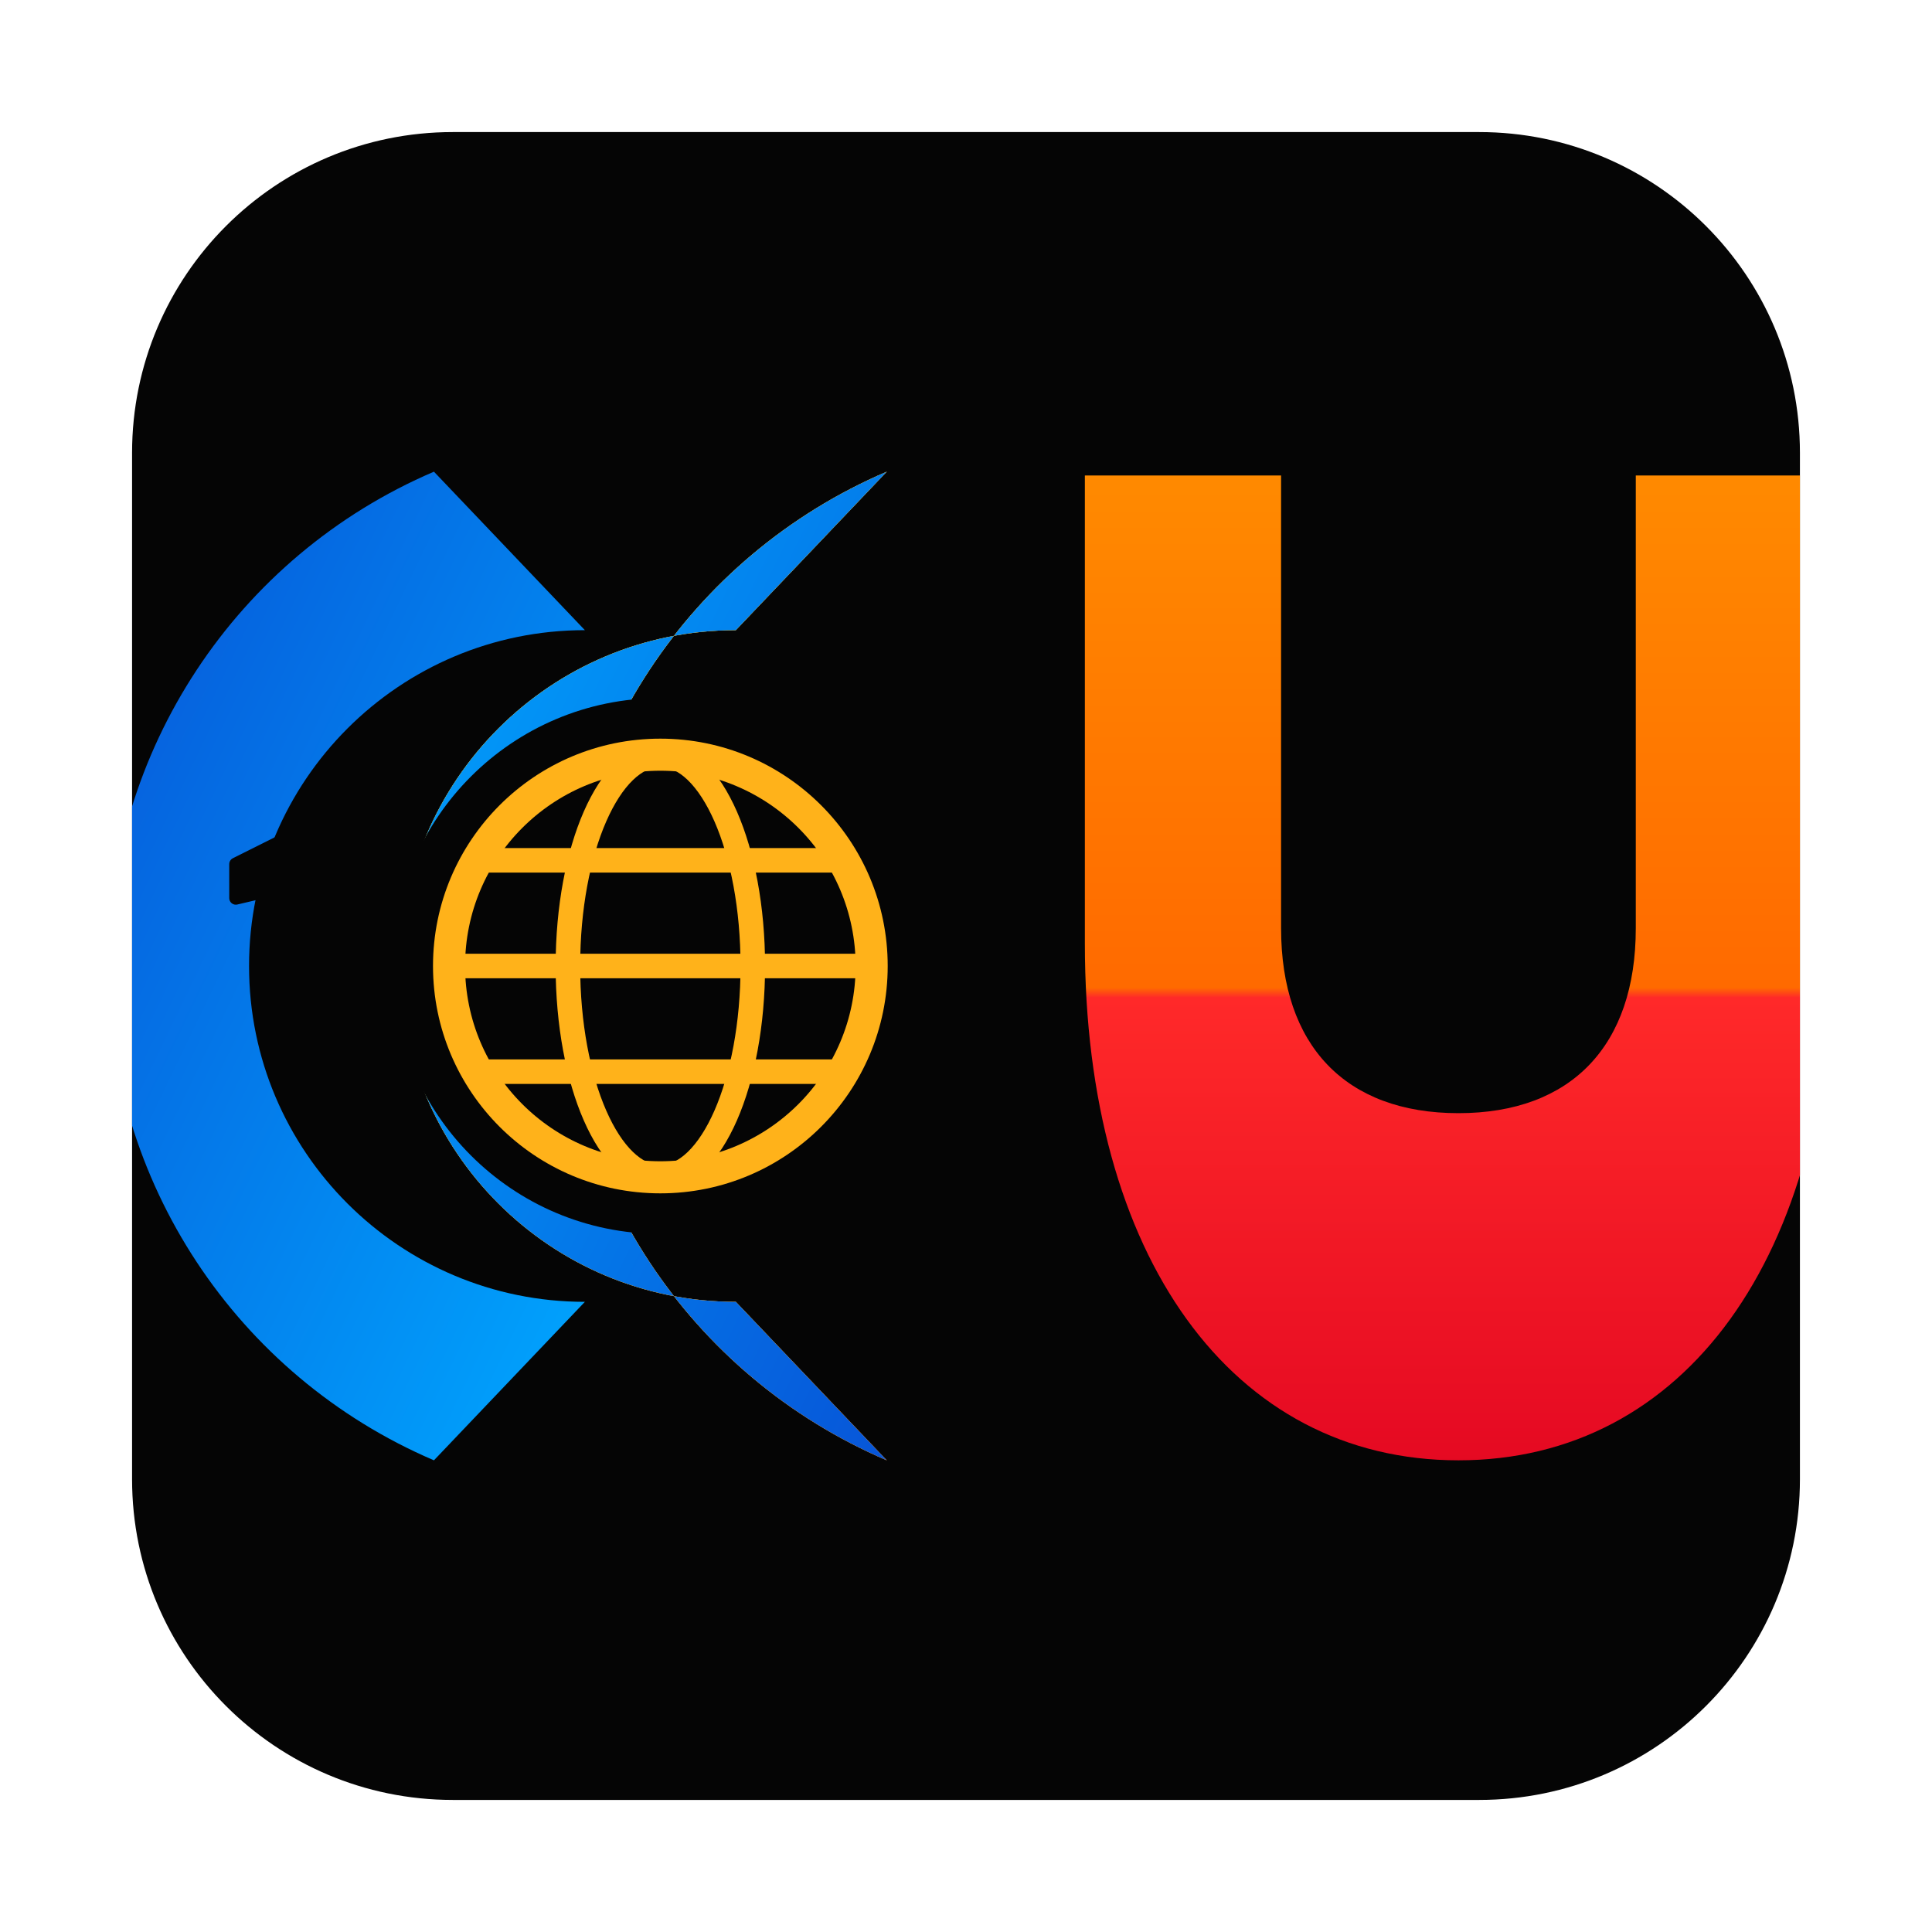
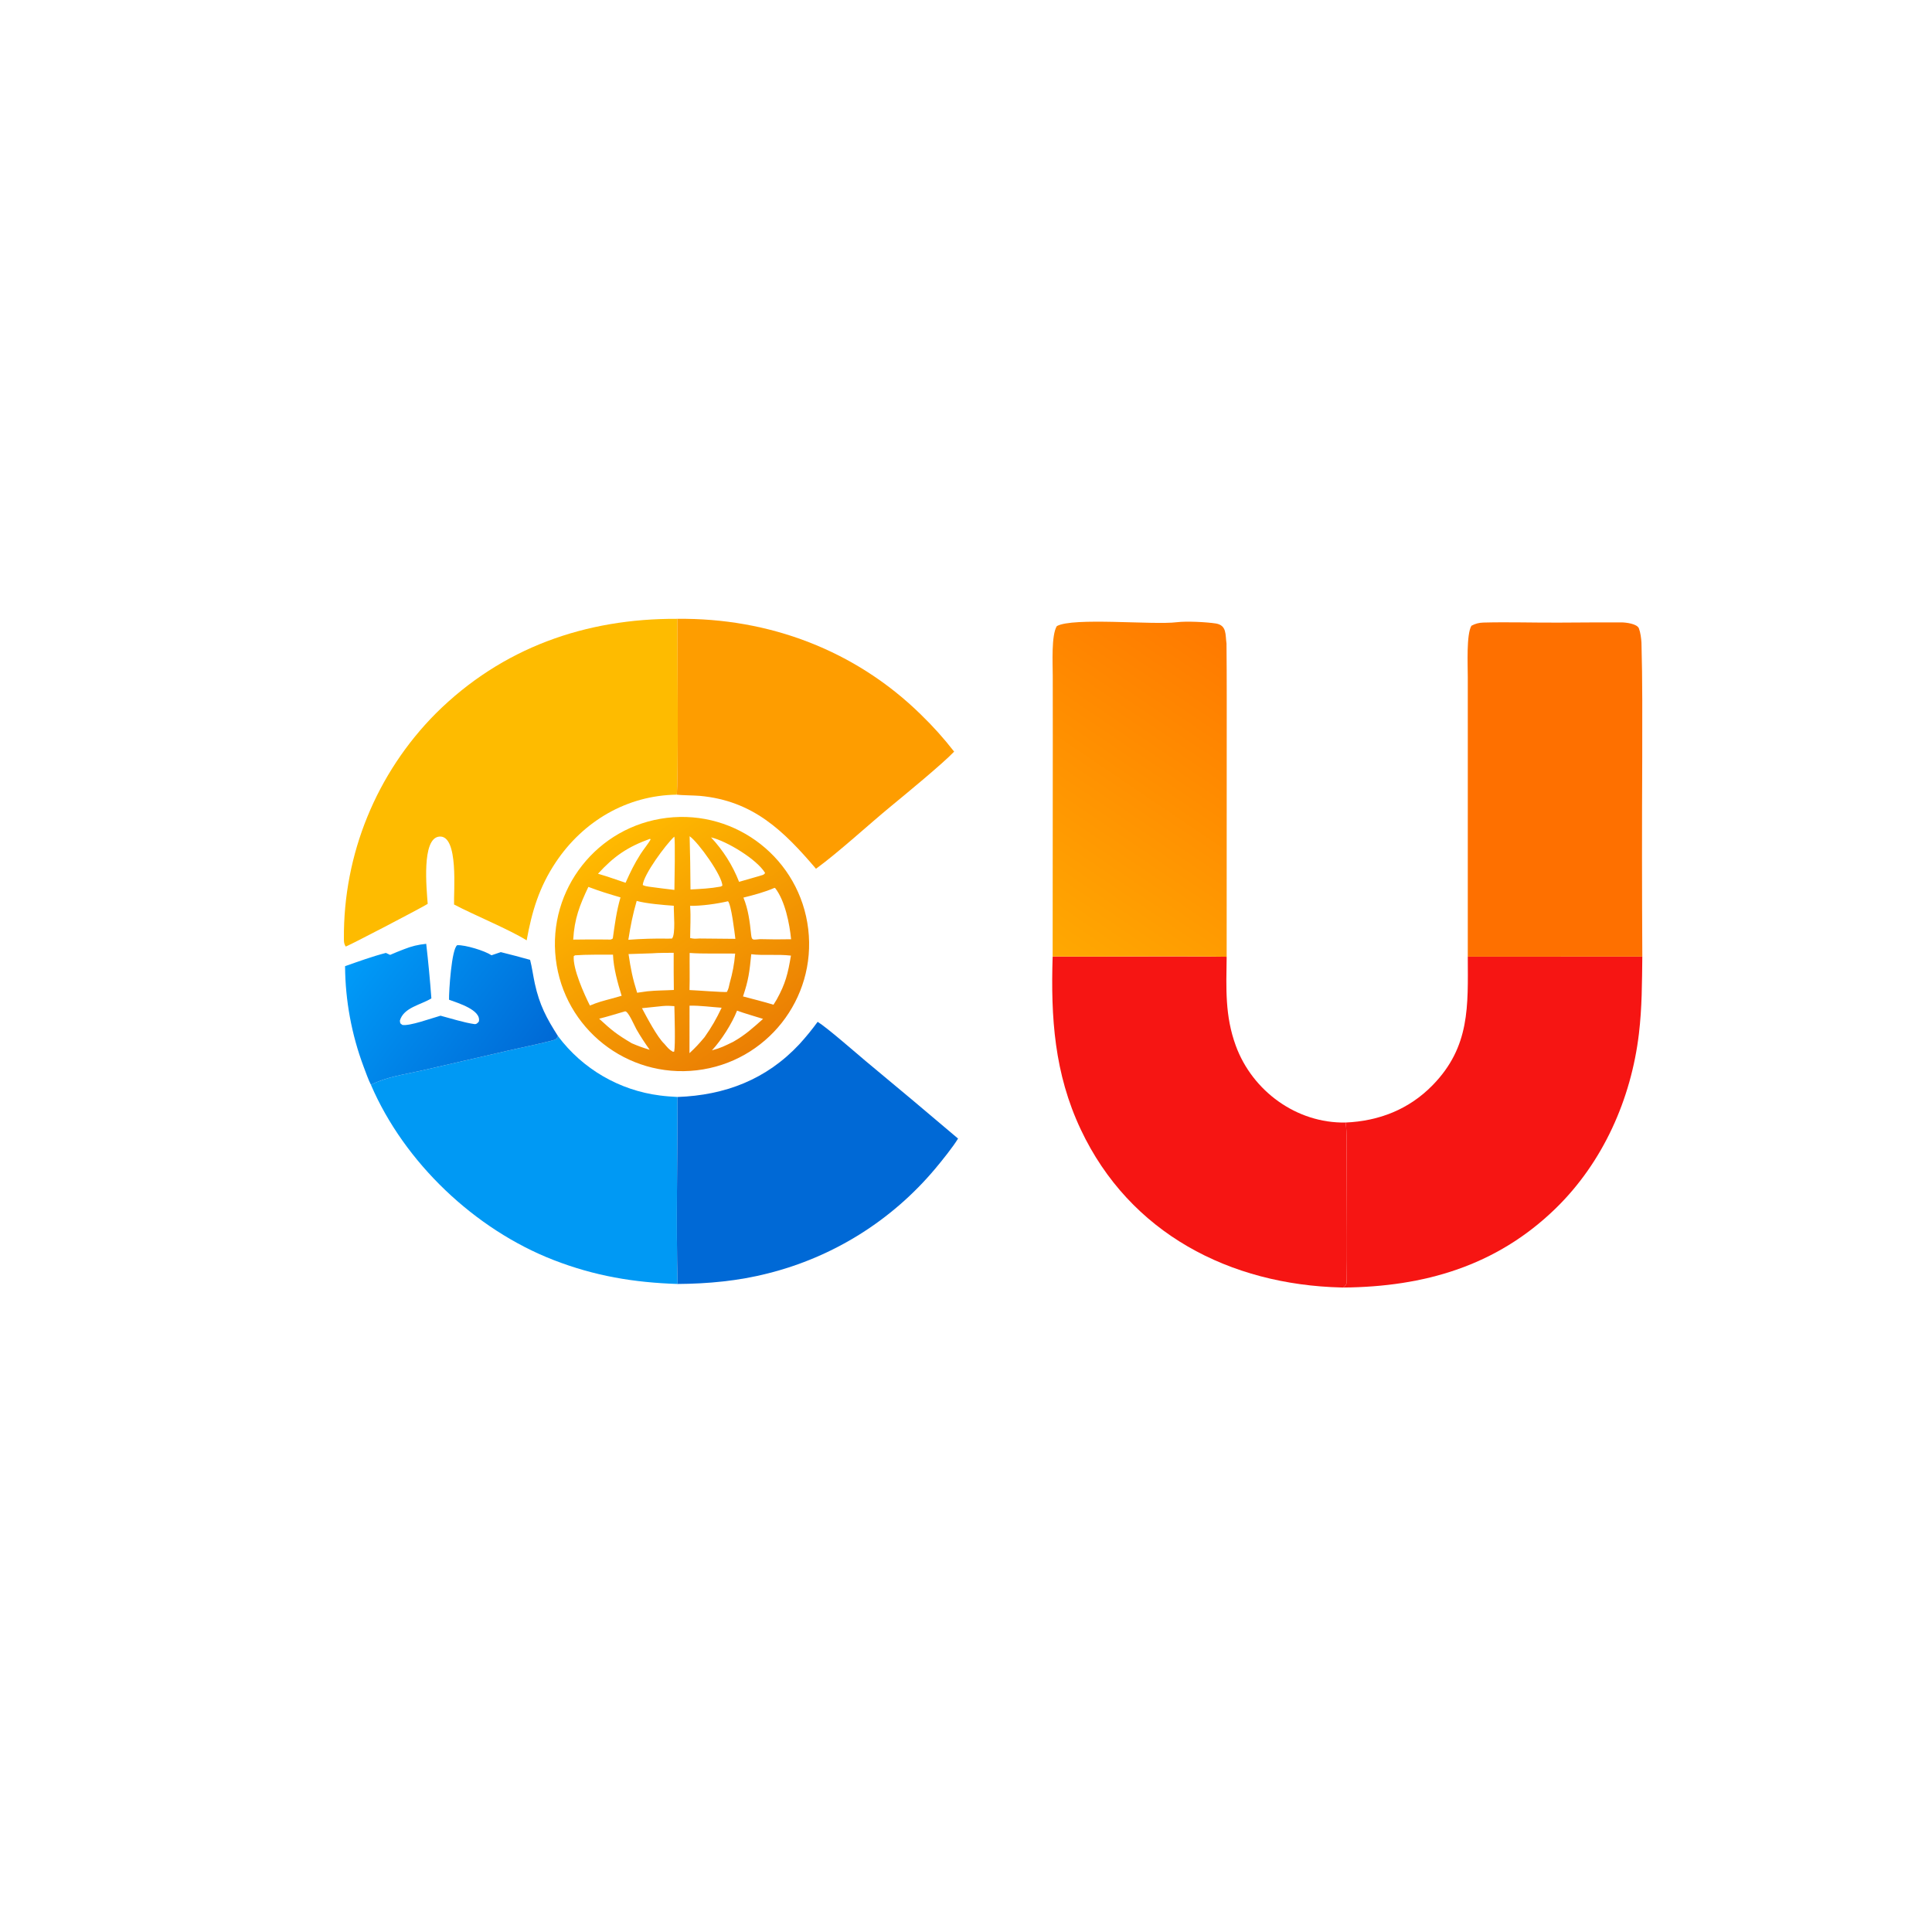
- <svg xmlns="http://www.w3.org/2000/svg" width="1024" height="1024" viewBox="0 0 1024 1024">
+ <svg xmlns="http://www.w3.org/2000/svg" version="1.1" style="display: block;" viewBox="0 0 2048 2048" width="1024" height="1024" preserveAspectRatio="none">
  <defs>
-     <linearGradient id="cTop" x1="0" y1="0" x2="1" y2="1">
-       <stop stop-color="#FFD21A" />
-       <stop offset="1" stop-color="#FF8A00" />
+     <linearGradient id="Gradient1" gradientUnits="userSpaceOnUse" x1="558.277" y1="1143.62" x2="378.862" y2="1010.06">
+       <stop class="stop0" offset="0" stop-opacity="1" stop-color="rgb(0,105,213)" />
+       <stop class="stop1" offset="1" stop-opacity="1" stop-color="rgb(0,155,248)" />
    </linearGradient>
-     <linearGradient id="cBottom" x1="0" y1="0" x2="1" y2="1">
-       <stop stop-color="#00A7FF" />
-       <stop offset="1" stop-color="#0755D8" />
+     <linearGradient id="Gradient2" gradientUnits="userSpaceOnUse" x1="648.039" y1="890.647" x2="796.411" y2="1111.05">
+       <stop class="stop0" offset="0" stop-opacity="1" stop-color="rgb(255,185,0)" />
+       <stop class="stop1" offset="1" stop-opacity="1" stop-color="rgb(235,127,3)" />
    </linearGradient>
-     <linearGradient id="u" x1="0" y1="0" x2="0" y2="1">
-       <stop stop-color="#FF8A00" />
-       <stop offset=".52" stop-color="#FF6A00" />
-       <stop offset=".53" stop-color="#FF2929" />
-       <stop offset="1" stop-color="#E50922" />
+     <linearGradient id="Gradient3" gradientUnits="userSpaceOnUse" x1="1315.93" y1="679.855" x2="1100.04" y2="999.183">
+       <stop class="stop0" offset="0" stop-opacity="1" stop-color="rgb(255,121,0)" />
+       <stop class="stop1" offset="1" stop-opacity="1" stop-color="rgb(255,168,1)" />
    </linearGradient>
-     <clipPath id="tile">
-       <rect x="70" y="70" width="884" height="884" rx="170" />
-     </clipPath>
  </defs>
-   <g clip-path="url(#tile)">
-     <rect width="1024" height="1024" fill="#050505" />
-     <path d="M470 250 A285 285 0 0 0 470 774 L390 690 A175 175 0 0 1 390 334 Z" fill="url(#cTop)" />
-     <path d="M470 250 A285 285 0 0 1 470 774 L390 690 A175 175 0 0 0 390 334 Z" fill="url(#cBottom)" transform="rotate(180 350 512)" />
-     <path d="M470 250 A285 285 0 0 0 470 774 L390 690 A175 175 0 0 1 390 334 Z" fill="url(#cTop)" />
-     <path d="M470 774 A285 285 0 0 1 470 250 L390 334 A175 175 0 0 0 390 690 Z" fill="url(#cBottom)" />
-     <path d="M620 252 H724 V492 C724 554 758 590 818 590 C878 590 912 554 912 492 V252 H1016 V500 C1016 666 938 774 818 774 C698 774 620 666 620 500 Z" fill="url(#u)" transform="translate(-45 0)" />
-     <circle cx="350" cy="512" r="142" fill="#050505" />
-     <circle cx="350" cy="512" r="112" fill="none" stroke="#FFB21A" stroke-width="17" />
-     <ellipse cx="350" cy="512" rx="49" ry="112" fill="none" stroke="#FFB21A" stroke-width="13" />
-     <path d="M238 512 H462 M252 456 H448 M252 568 H448" fill="none" stroke="#FFB21A" stroke-width="13" stroke-linecap="round" />
-     <path d="M178 410 L195 440 L231 458 L231 476 L197 468 L197 520 L178 532 L159 520 L159 468 L125 476 L125 458 L161 440 Z" fill="#050505" stroke="#050505" stroke-width="7" stroke-linejoin="round" />
-   </g>
+   <path transform="translate(0,0)" fill="rgb(254,187,0)" d="M 453.376 958.148 C 446.963 962.254 367.941 1003.54 366.422 1003.35 C 364.663 1000.46 364.553 998.52 364.553 995.155 C 363.851 905.632 398.994 819.55 462.15 756.097 C 532.001 686.742 620.626 655.405 718.107 655.985 C 718.016 676.417 719.352 837.518 717.255 842.391 C 664.455 843.124 618.092 870.568 589.088 914.107 C 571.563 940.414 563.841 966.047 558.281 996.806 C 539.771 985.242 502.875 970.149 481.327 958.811 C 480.701 946.443 486.597 884.652 465.553 886.823 C 446.684 888.77 452.238 942.404 453.376 958.148 z" />
+   <path transform="translate(0,0)" fill="rgb(246,21,19)" d="M 1555.91 1014.12 L 1740.92 1014.06 C 1740.56 1042.3 1740.65 1067.63 1737.32 1095.75 C 1729.13 1164.92 1699.27 1232.15 1648.99 1281.05 C 1586.06 1342.24 1509.24 1364.09 1424.03 1364.84 C 1425.62 1363.41 1427.42 1361.81 1427.38 1359.47 C 1427.14 1343.48 1427.07 1327.48 1427.11 1311.48 L 1427.37 1232.8 C 1427.4 1222.45 1428.1 1198.56 1426.32 1189.93 C 1461.85 1188.41 1493.59 1175.97 1518.58 1150.41 C 1558.63 1109.44 1556.05 1066.29 1555.91 1014.12 z" />
+   <path transform="translate(0,0)" fill="rgb(246,21,19)" d="M 1115.85 1013.97 C 1177.07 1014.27 1239.24 1013.34 1300.31 1014.21 C 1299.87 1047.37 1298.35 1076.72 1310 1108.52 C 1327.61 1156.57 1374.43 1190.87 1426.32 1189.93 C 1428.1 1198.56 1427.4 1222.45 1427.37 1232.8 L 1427.11 1311.48 C 1427.07 1327.48 1427.14 1343.48 1427.38 1359.47 C 1427.42 1361.81 1425.62 1363.41 1424.03 1364.84 L 1421.96 1364.79 C 1303.81 1361.9 1197.64 1307.43 1145.71 1197.42 C 1117.63 1137.94 1113.78 1078.5 1115.85 1013.97 z" />
+   <path transform="translate(0,0)" fill="rgb(254,112,0)" d="M 1555.91 1014.12 L 1555.93 789.728 L 1555.91 717.47 C 1555.91 705.089 1554.3 672.556 1559.76 663.324 C 1563.88 661.115 1567.72 660.061 1572.45 659.938 C 1599.2 659.237 1626.07 660.148 1652.84 659.992 C 1674.88 659.864 1696.89 659.7 1718.93 659.771 C 1723.48 659.8 1735.43 661.161 1737.33 666.186 C 1738.97 670.505 1739.74 676.607 1740.03 681.278 C 1741.15 721.891 1740.88 762.908 1740.84 803.499 C 1740.49 873.686 1740.52 943.874 1740.92 1014.06 L 1555.91 1014.12 z" />
+   <path transform="translate(0,0)" fill="url(#Gradient3)" d="M 1115.85 1013.97 L 1116 782.362 L 1115.96 716.508 C 1115.94 703.631 1114.29 673.232 1120.28 663.713 C 1137.26 654.116 1222.56 662.712 1247.5 659.574 C 1257.49 658.317 1278.48 659.315 1289 660.941 C 1300.62 662.992 1298.79 672.715 1300.14 682.186 C 1300.5 719.432 1300.37 756.695 1300.37 793.944 L 1300.31 1014.21 C 1239.24 1013.34 1177.07 1014.27 1115.85 1013.97 z" />
+   <path transform="translate(0,0)" fill="url(#Gradient2)" d="M 706.908 866.958 C 780.877 858.083 848.008 910.921 856.761 984.904 C 865.514 1058.89 812.566 1125.93 738.569 1134.56 C 664.743 1143.17 597.889 1090.38 589.156 1016.56 C 580.423 942.754 633.111 875.812 706.908 866.958 z M 607.63 996.023 C 619.502 995.835 631.377 995.799 643.25 995.916 C 646.925 995.906 647.176 996.556 649.59 994.812 C 651.717 979.784 653.482 965.912 657.754 951.264 C 645.091 947.561 636.023 944.807 623.694 940.145 C 614.304 959.947 608.944 973.853 607.63 996.023 z M 788.062 951.484 C 793.258 964.041 794.853 977.401 796.246 990.833 C 796.943 997.551 798.455 996.006 805.751 995.528 C 816.695 995.844 827.645 995.878 838.59 995.629 C 837.016 979.283 832.127 954.738 821.786 941.504 L 821.04 941.151 C 810.486 945.723 799.214 948.734 788.062 951.484 z M 763.865 939.844 L 765.713 938.901 C 765.905 928.746 740.49 893.038 731.033 886.436 C 731.557 905.247 731.867 924.063 731.963 942.881 C 743.404 942.255 752.521 941.899 763.865 939.844 z M 714.302 1049.4 C 714.126 1036.27 714.069 1023.13 714.13 1010 C 707.247 1010.1 698.052 1009.99 691.379 1010.54 L 666.291 1011.36 C 668.66 1027.33 670.455 1036.65 675.39 1052.35 L 686.241 1050.82 C 696.359 1049.79 704.488 1049.96 714.302 1049.4 z M 680.51 1068.73 C 685.624 1078.34 696.688 1099.44 704.268 1106.56 C 707.492 1110.24 708.99 1112.45 713.261 1114.9 L 714.674 1114.75 C 716.08 1107.88 715.016 1074.59 714.86 1066.55 C 709.923 1066.18 707.582 1066.03 702.677 1066.42 L 680.51 1068.73 z M 708.251 994.996 L 712.373 994.9 C 716.378 990.229 714.053 967.536 714.253 960.141 C 703.162 959.332 685.224 957.893 674.92 955.006 C 670.698 969.582 668.439 981.198 666.066 996.214 C 680.101 995.147 694.178 994.741 708.251 994.996 z M 771.736 955.356 C 759.96 958.119 743.584 960.398 731.518 960.238 L 731.624 961.529 C 732.386 971.983 731.626 983.736 731.594 994.374 C 735.886 995.3 736.767 995.105 741.25 994.848 L 779.52 995.21 C 778.678 988.438 775.264 959.279 771.736 955.356 z M 730.877 1116.4 C 737.51 1110.26 740.921 1106.48 746.796 1099.54 C 754.47 1088.6 759.204 1080.32 764.965 1068.24 C 753.865 1067.49 741.777 1065.8 730.934 1066.05 L 730.877 1116.4 z M 643.278 929.043 L 663.139 935.759 C 668.285 924.273 672.317 915.837 679.145 905.109 C 682.037 900.564 687.726 893.645 689.694 889.782 L 689.001 889.175 C 665.26 897.798 651.043 907.429 633.888 926.192 L 643.278 929.043 z M 625.335 1065.93 C 633.526 1062.42 639.736 1060.87 648.277 1058.58 L 658.959 1055.58 C 654.8 1042.07 650.321 1026.18 649.807 1011.98 C 637.637 1012.06 621.362 1011.76 609.557 1012.68 L 608.197 1013.57 C 607.133 1026.98 619.175 1053.73 625.335 1065.93 z M 687.776 939.903 C 696.805 941.144 705.846 942.289 714.899 943.338 C 714.956 937.219 715.971 888.333 714.735 886.888 C 705.674 895.336 682.114 927.206 681.347 938.197 C 684.261 939.423 684.737 939.393 687.776 939.903 z M 781.317 1071.31 C 775.926 1085.04 764.742 1102.6 754.672 1113.43 C 764.05 1110.96 768.452 1108.6 777.196 1104.38 C 790.178 1096.96 797.773 1089.95 808.884 1080.07 C 801.024 1077.55 788.541 1074.07 781.317 1071.31 z M 753.703 887.663 C 766.544 901.319 776.641 917.314 783.446 934.78 L 804.304 928.786 C 807.732 927.614 809.676 927.739 811.038 925.377 C 802.507 911.034 770.38 891.495 753.703 887.663 z M 730.895 1049.5 C 736.94 1049.66 767.94 1052.1 770.575 1051.49 C 772.437 1047.74 772.564 1046.42 773.475 1042.24 C 776.542 1031.33 778.327 1022.2 779.306 1010.83 C 765.519 1010.59 744.095 1011.23 731.061 1010.17 C 730.89 1023.08 731.29 1036.79 730.895 1049.5 z M 662.614 1072.05 C 653.66 1074.65 644.09 1077.63 635.097 1079.88 C 648.86 1092.51 653.546 1096.3 669.722 1105.92 C 676.934 1109 681.168 1110.53 688.676 1112.8 C 683.512 1105.5 679.087 1098.85 674.613 1091.05 C 672.698 1087.72 665.962 1071.63 662.614 1072.05 z M 838.425 1012.99 C 824.137 1011.29 808.437 1013.13 796.36 1011.5 C 794.509 1030.15 793.537 1038.66 787.623 1056.25 C 798.013 1059.03 809.766 1061.92 819.932 1065.04 L 823.3 1059.6 C 832.734 1042.56 835.211 1032.1 838.425 1012.99 z" />
+   <path transform="translate(0,0)" fill="rgb(0,153,244)" d="M 591.522 1098.38 C 617.549 1133.17 656.609 1155.88 699.721 1161.28 C 705.859 1162.1 712.011 1162.48 718.188 1162.84 C 718.274 1227.38 716.583 1296.95 718.281 1361.07 C 671.906 1359.54 630.436 1352.62 586.81 1335.68 C 503.442 1303.3 428.604 1232.37 393.19 1149.92 C 409.666 1141.53 428.409 1139.05 446.474 1134.96 L 539.964 1113.38 C 554.484 1110.03 569.385 1107.15 583.779 1103.39 C 588.748 1102.1 589.591 1101.9 591.522 1098.38 z" />
+   <path transform="translate(0,0)" fill="rgb(0,105,214)" d="M 866.736 1083.17 C 876.458 1089.1 907.098 1115.89 917.611 1124.73 C 950.433 1151.93 983.087 1179.32 1015.57 1206.92 C 1010.54 1215.41 997.935 1231.07 991.373 1238.86 C 945.388 1293.7 883.221 1332.57 813.784 1349.91 C 782.488 1357.88 750.509 1360.84 718.281 1361.07 C 716.583 1296.95 718.274 1227.38 718.188 1162.84 C 768.541 1161.05 812.338 1144.39 847.334 1106.93 C 854.248 1099.38 860.726 1091.45 866.736 1083.17 z" />
+   <path transform="translate(0,0)" fill="rgb(254,157,0)" d="M 718.107 655.985 C 815.004 654.91 906.62 689.284 976.098 757.374 C 988.794 769.647 1000.6 782.808 1011.43 796.756 C 999.726 809.166 959.818 842.019 944.714 854.431 C 920.839 874.051 889.008 903.431 864.986 920.919 C 830.637 880.659 798.353 848.797 741.83 843.644 C 737.204 843.222 720.503 842.949 717.255 842.391 C 719.352 837.518 718.016 676.417 718.107 655.985 z" />
+   <path transform="translate(0,0)" fill="url(#Gradient1)" d="M 365.779 1024.19 C 379.67 1019.31 394.783 1013.8 409.058 1010.13 C 409.134 1010.11 413.586 1012.2 413.539 1012.22 C 418.384 1010.12 423.269 1008.09 428.209 1006.23 C 436.59 1002.94 443.009 1001.41 451.808 1000.48 C 454.019 1019.72 455.844 1039 457.283 1058.31 C 446.206 1065.26 427.842 1067.89 423.885 1081.92 C 424.494 1085.59 423.636 1084.14 426.495 1086.46 C 434.016 1087.9 457.12 1079.46 466.965 1076.69 C 477.4 1079.44 492.203 1084.11 502.799 1085.56 C 505.148 1085.89 506.259 1084.39 507.586 1082.96 C 510.525 1070.6 485.372 1063.26 475.987 1059.73 C 475.824 1050.94 478.637 1005.7 484.71 1001.91 C 493.314 1001.6 513.664 1007.73 521.021 1012.62 L 530.872 1009.29 C 541.26 1011.87 551.61 1014.6 561.92 1017.48 C 563.767 1024.34 565.308 1035.24 566.936 1042.65 C 571.936 1065.43 579.334 1079.28 591.522 1098.38 C 589.591 1101.9 588.748 1102.1 583.779 1103.39 C 569.385 1107.15 554.484 1110.03 539.964 1113.38 L 446.474 1134.96 C 428.409 1139.05 409.666 1141.53 393.19 1149.92 C 390.961 1145.78 387.088 1135.16 385.382 1130.55 C 372.664 1096.52 366.028 1060.52 365.779 1024.19 z" />
</svg>
